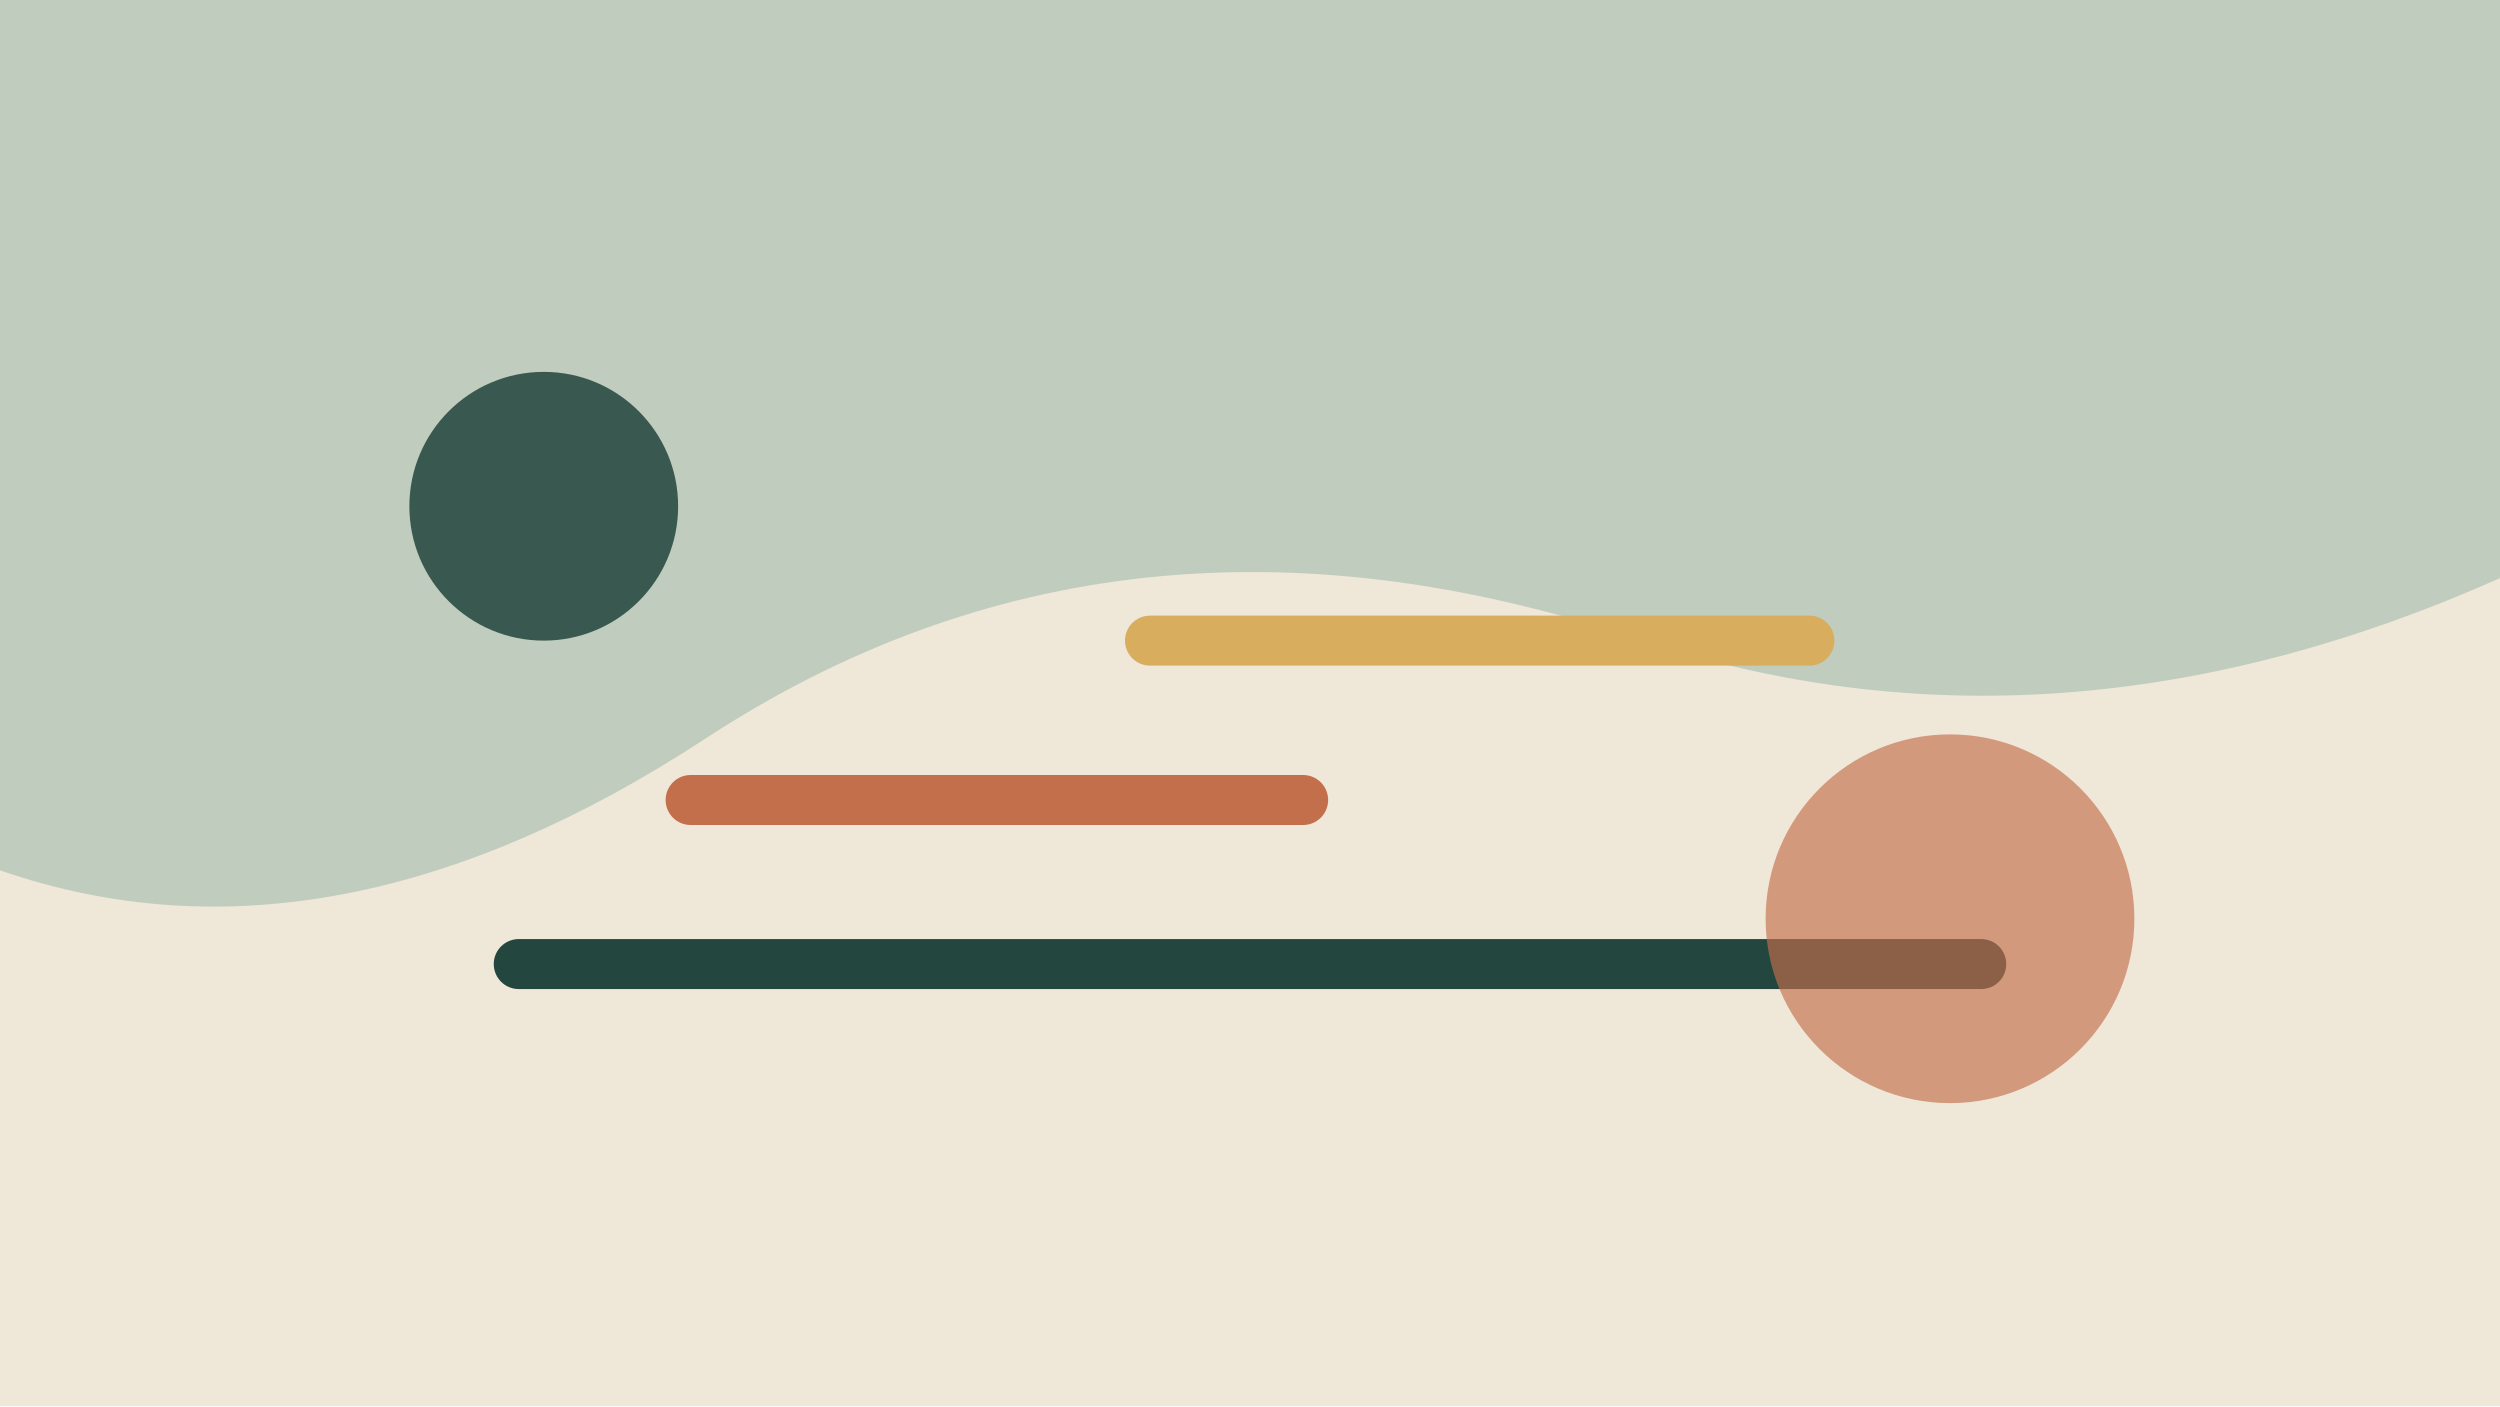
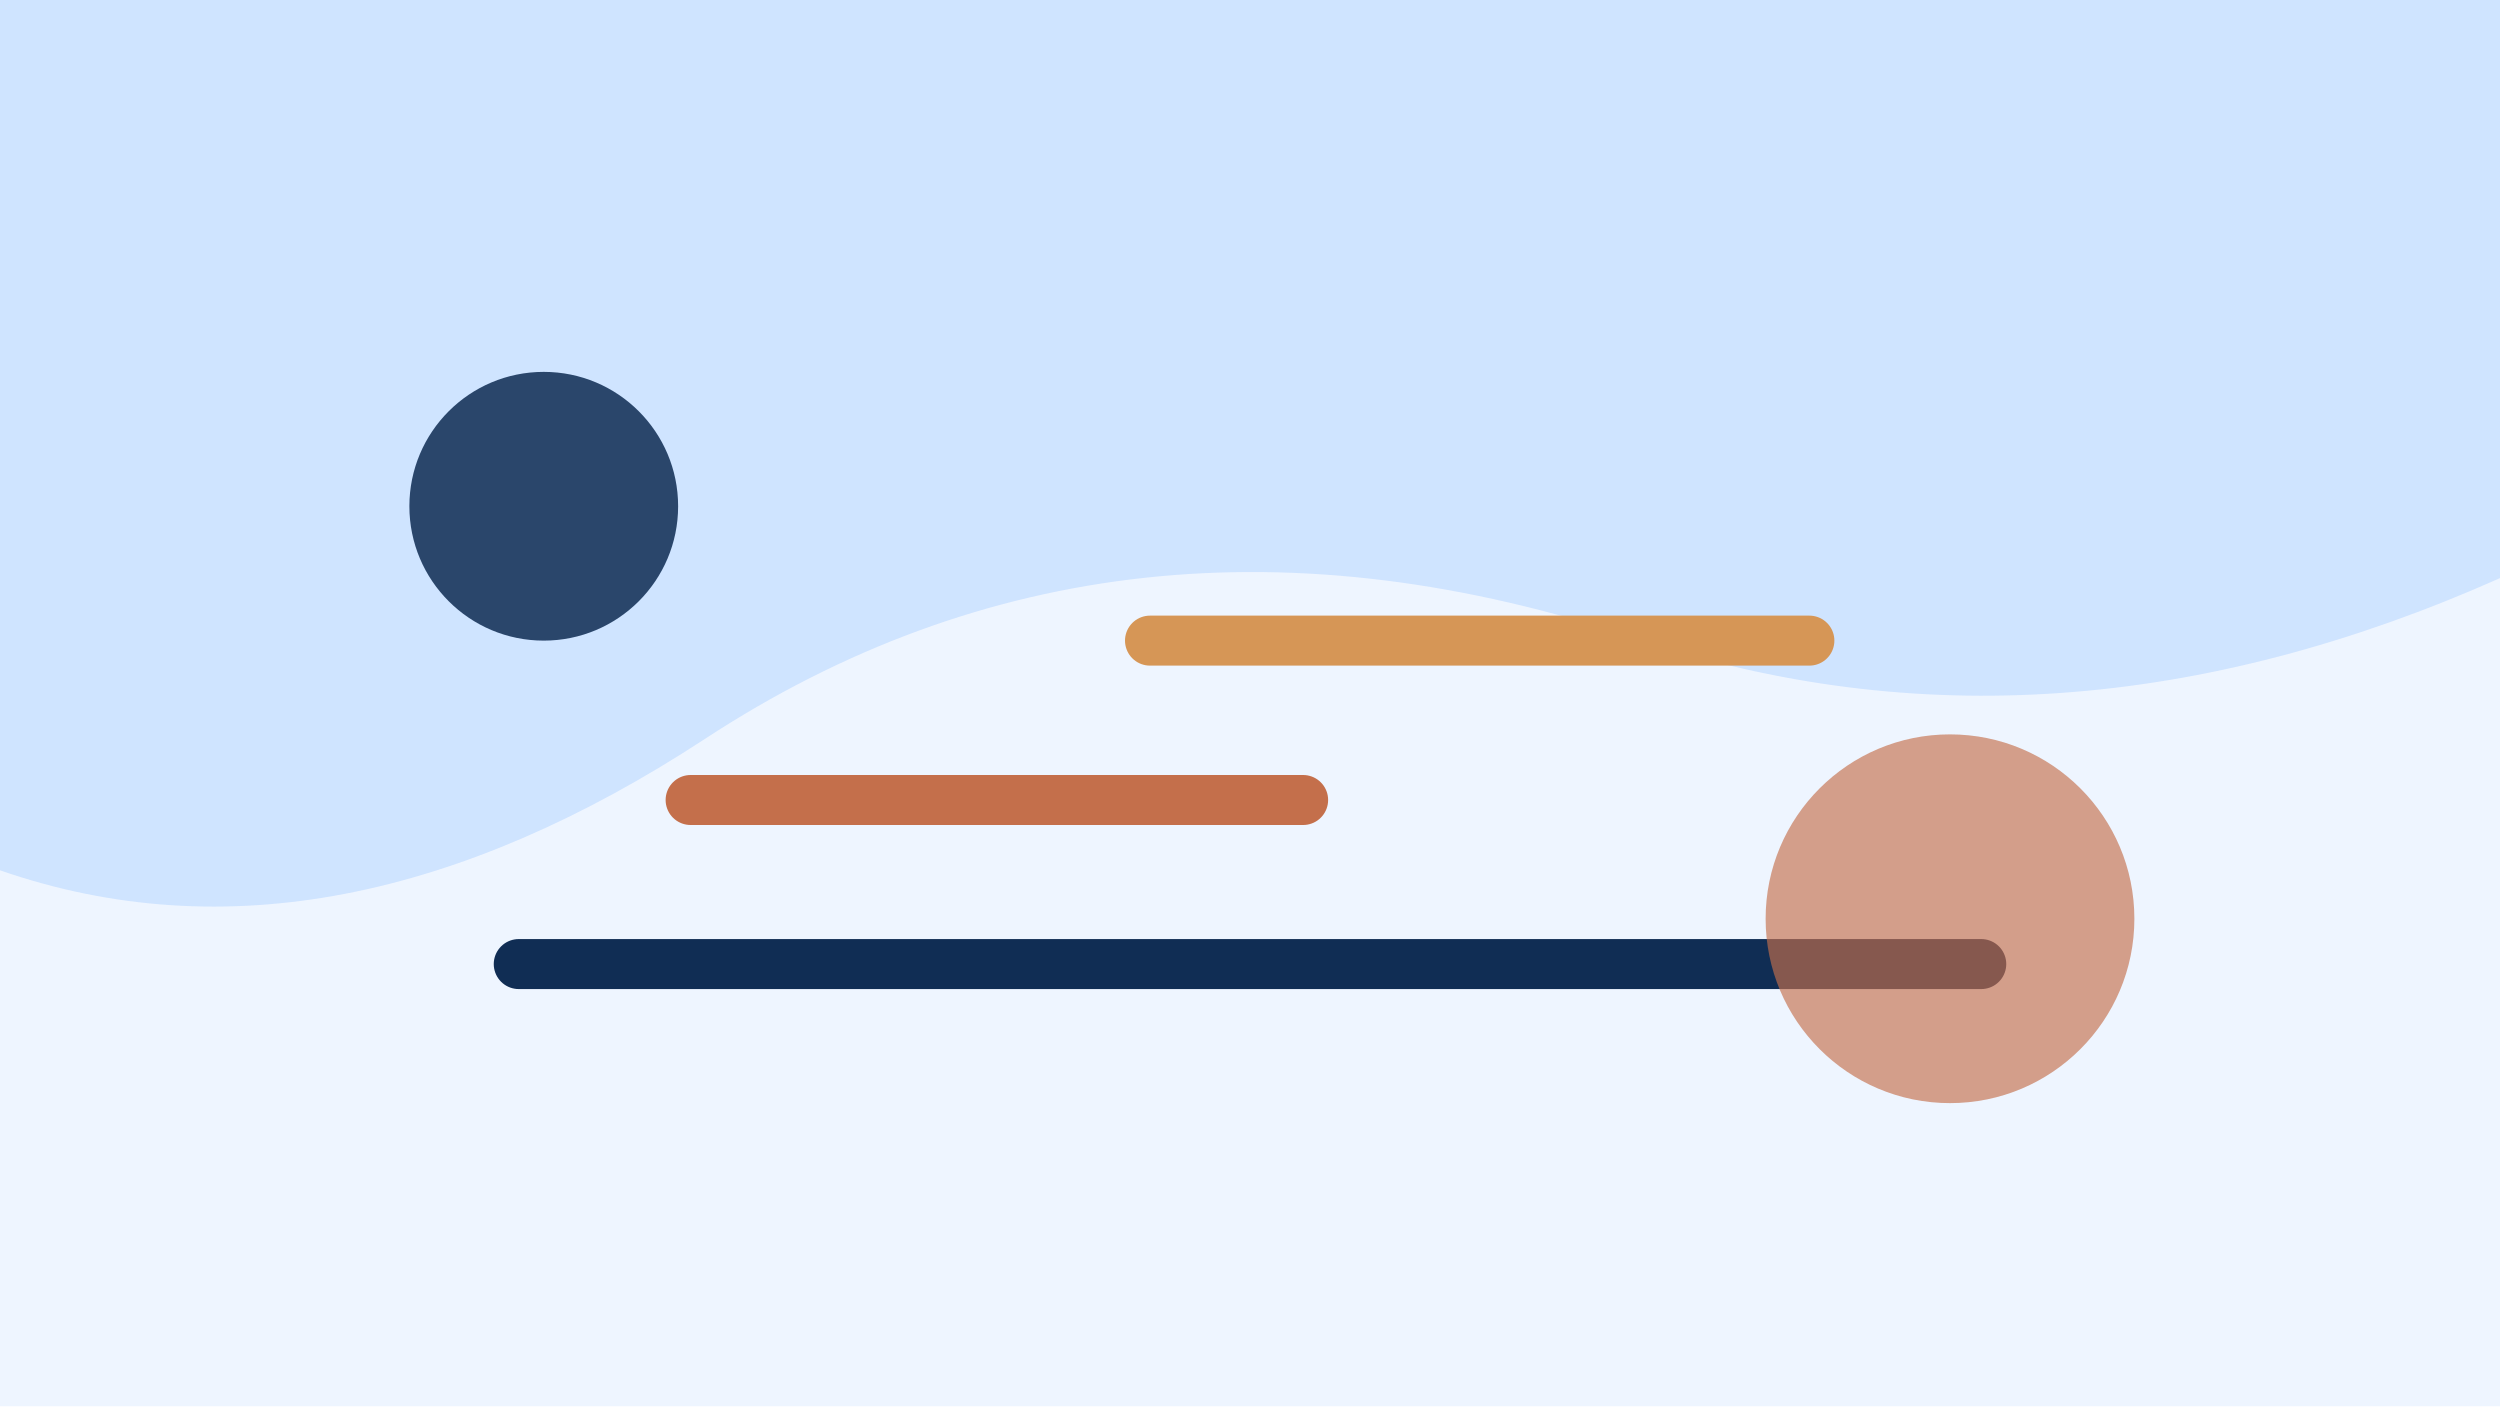
<svg xmlns="http://www.w3.org/2000/svg" viewBox="0 0 1600 900" role="img" aria-label="Begeleiding en coaching">
-   <rect width="1600" height="900" fill="#efe7d8" />
-   <path fill="#9fb9a8" opacity=".58" d="M0 0h1600v370c-191 85-375 98-552 39-221-74-420-52-597 64C295 575 144 607 0 557z" />
+   <rect width="1600" height="900" fill="#eef5ff" />
+   <path fill="#b9d7ff" opacity=".58" d="M0 0h1600v370c-191 85-375 98-552 39-221-74-420-52-597 64C295 575 144 607 0 557z" />
  <g fill="none" stroke-linecap="round">
-     <path stroke="#23463f" stroke-width="32" d="M332 617h936" />
+     <path stroke="#102d54" stroke-width="32" d="M332 617h936" />
    <path stroke="#c46f4b" stroke-width="32" d="M442 512h392" />
-     <path stroke="#d8ad5d" stroke-width="32" d="M736 410h422" />
+     <path stroke="#d69656" stroke-width="32" d="M736 410h422" />
  </g>
-   <circle cx="348" cy="324" r="86" fill="#23463f" opacity=".86" />
+   <circle cx="348" cy="324" r="86" fill="#102d54" opacity=".86" />
  <circle cx="1248" cy="588" r="118" fill="#c46f4b" opacity=".65" />
</svg>
